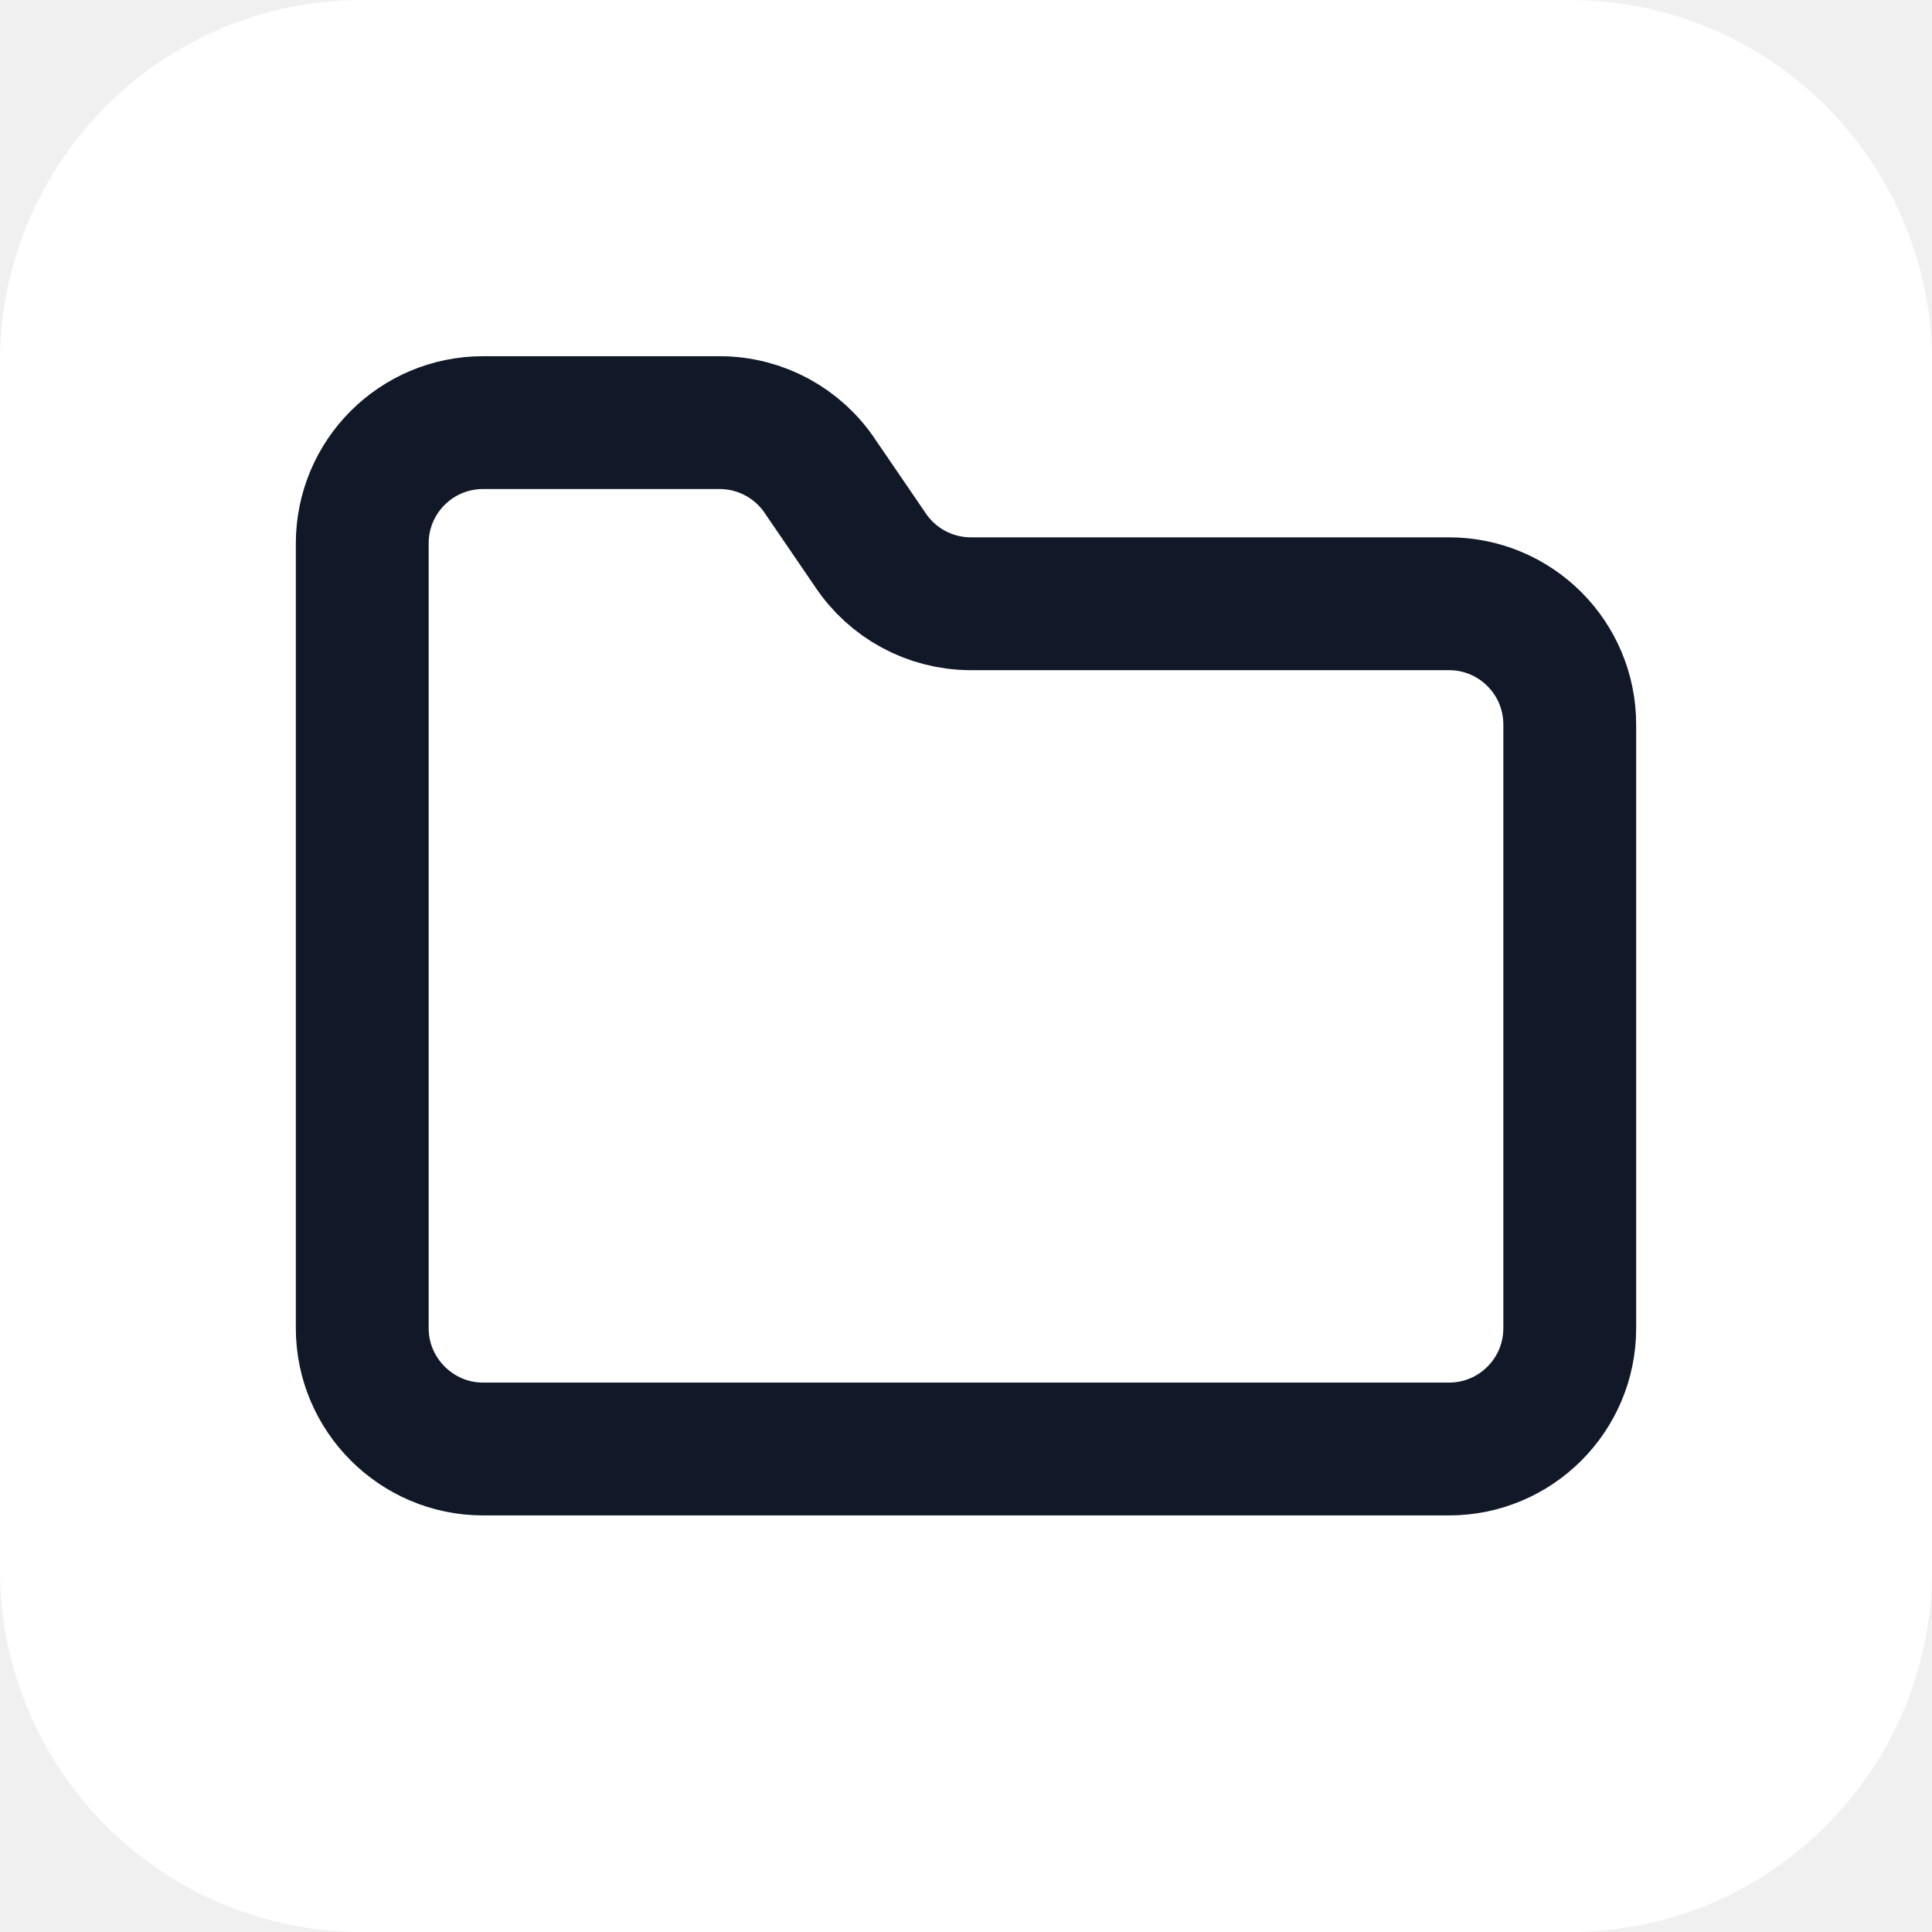
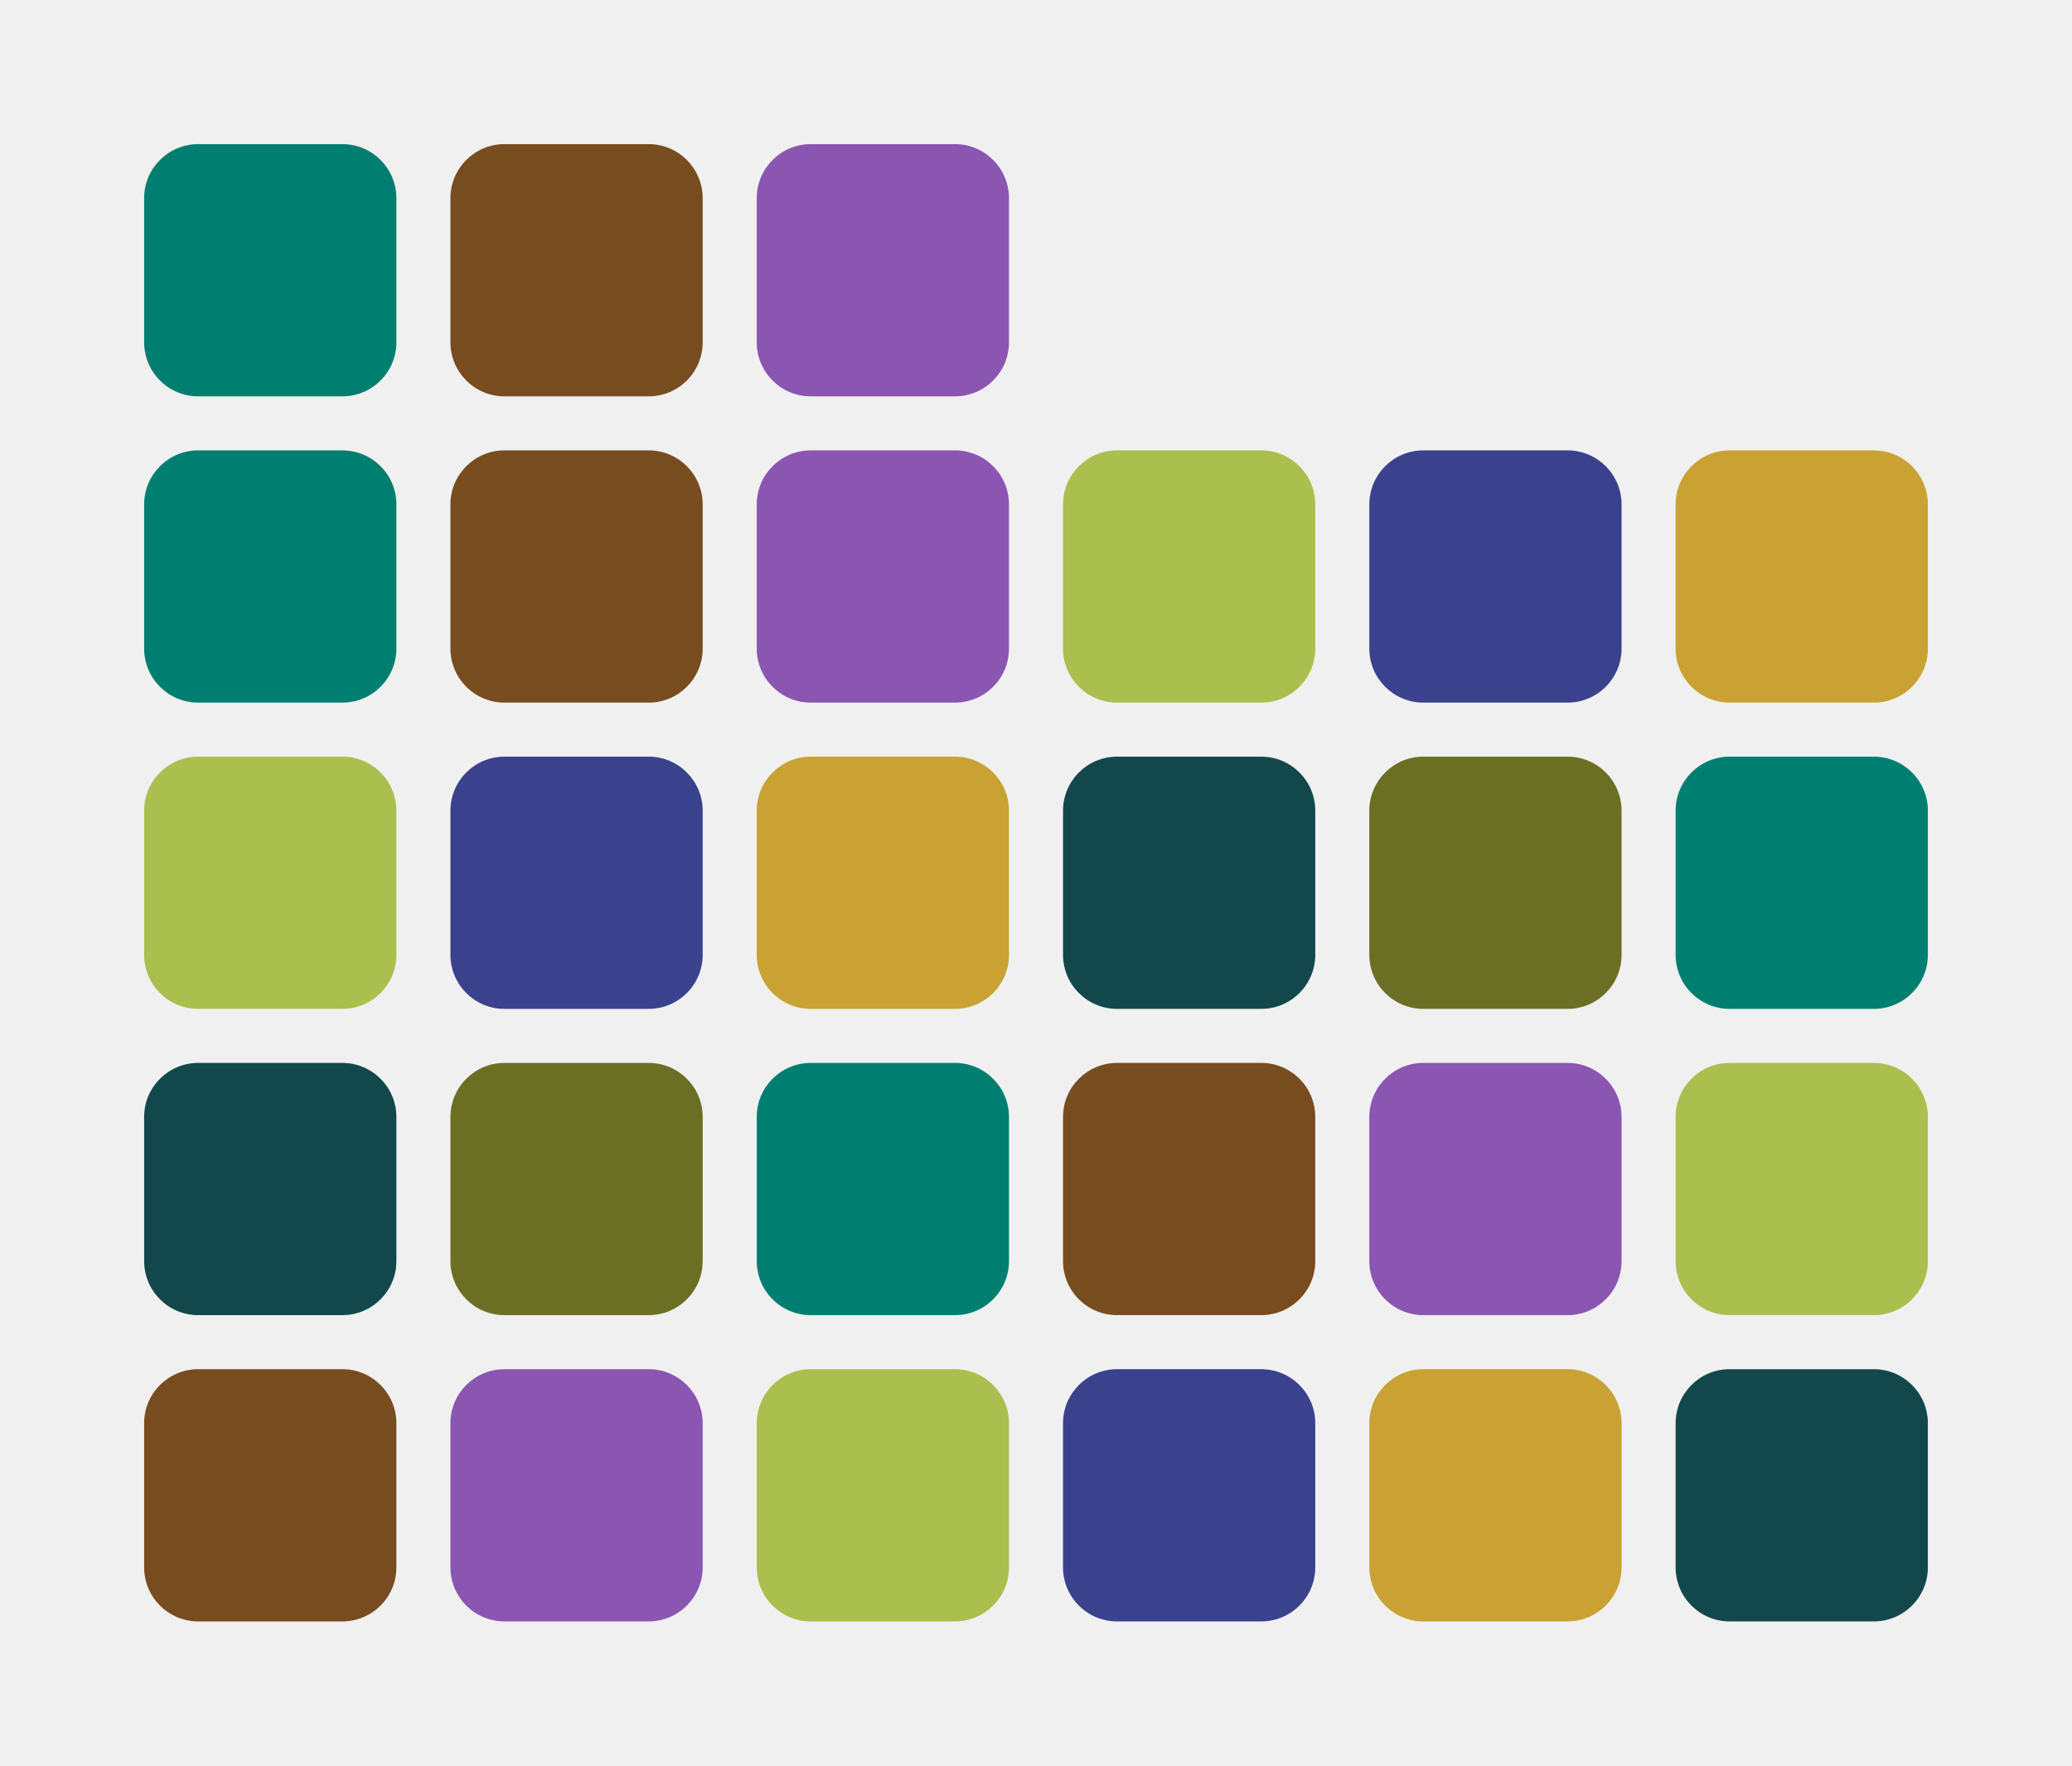
- <svg xmlns="http://www.w3.org/2000/svg" viewBox="0 0 32 32" fill="none">
-   <rect width="32" height="32" rx="6" fill="#ffffff" />
-   <g transform="translate(4 4)" stroke="#111827" stroke-width="2.2" stroke-linecap="round" stroke-linejoin="round">
-     <path d="M4 20h16a2 2 0 0 0 2-2V8a2 2 0 0 0-2-2h-7.93a2 2 0 0 1-1.66-.9l-.82-1.2A2 2 0 0 0 7.93 3H4a2 2 0 0 0-2 2v13c0 1.1.9 2 2 2Z" />
-   </g>
+ <svg xmlns="http://www.w3.org/2000/svg" viewBox="0 0 57.5 49.0" fill="none">
+   <rect x="4.0" y="4.0" width="7" height="7" rx="1.5" fill="#007f70" />
+   <rect x="12.5" y="4.0" width="7" height="7" rx="1.5" fill="#774c1f" />
+   <rect x="21.0" y="4.0" width="7" height="7" rx="1.5" fill="#8b55b2" />
+   <rect x="4.0" y="12.5" width="7" height="7" rx="1.5" fill="#007f70" />
+   <rect x="12.5" y="12.5" width="7" height="7" rx="1.5" fill="#774c1f" />
+   <rect x="21.0" y="12.5" width="7" height="7" rx="1.5" fill="#8b55b2" />
+   <rect x="29.5" y="12.5" width="7" height="7" rx="1.5" fill="#abbf4e" />
+   <rect x="38.0" y="12.5" width="7" height="7" rx="1.5" fill="#3a418d" />
+   <rect x="46.5" y="12.5" width="7" height="7" rx="1.5" fill="#c9a233" />
+   <rect x="4.0" y="21.0" width="7" height="7" rx="1.5" fill="#abbf4e" />
+   <rect x="12.5" y="21.0" width="7" height="7" rx="1.5" fill="#3a418d" />
+   <rect x="21.0" y="21.0" width="7" height="7" rx="1.5" fill="#c9a233" />
+   <rect x="29.5" y="21.0" width="7" height="7" rx="1.5" fill="#12484c" />
+   <rect x="38.0" y="21.0" width="7" height="7" rx="1.5" fill="#6b6f23" />
+   <rect x="46.5" y="21.0" width="7" height="7" rx="1.5" fill="#007f70" />
+   <rect x="4.0" y="29.5" width="7" height="7" rx="1.5" fill="#12484c" />
+   <rect x="12.5" y="29.5" width="7" height="7" rx="1.5" fill="#6b6f23" />
+   <rect x="21.0" y="29.5" width="7" height="7" rx="1.5" fill="#007f70" />
+   <rect x="29.5" y="29.5" width="7" height="7" rx="1.5" fill="#774c1f" />
+   <rect x="38.0" y="29.5" width="7" height="7" rx="1.5" fill="#8b55b2" />
+   <rect x="46.5" y="29.5" width="7" height="7" rx="1.5" fill="#abbf4e" />
+   <rect x="4.0" y="38.0" width="7" height="7" rx="1.5" fill="#774c1f" />
+   <rect x="12.5" y="38.0" width="7" height="7" rx="1.5" fill="#8b55b2" />
+   <rect x="21.0" y="38.0" width="7" height="7" rx="1.5" fill="#abbf4e" />
+   <rect x="29.5" y="38.0" width="7" height="7" rx="1.5" fill="#3a418d" />
+   <rect x="38.0" y="38.0" width="7" height="7" rx="1.5" fill="#c9a233" />
+   <rect x="46.5" y="38.0" width="7" height="7" rx="1.5" fill="#12484c" />
</svg>
